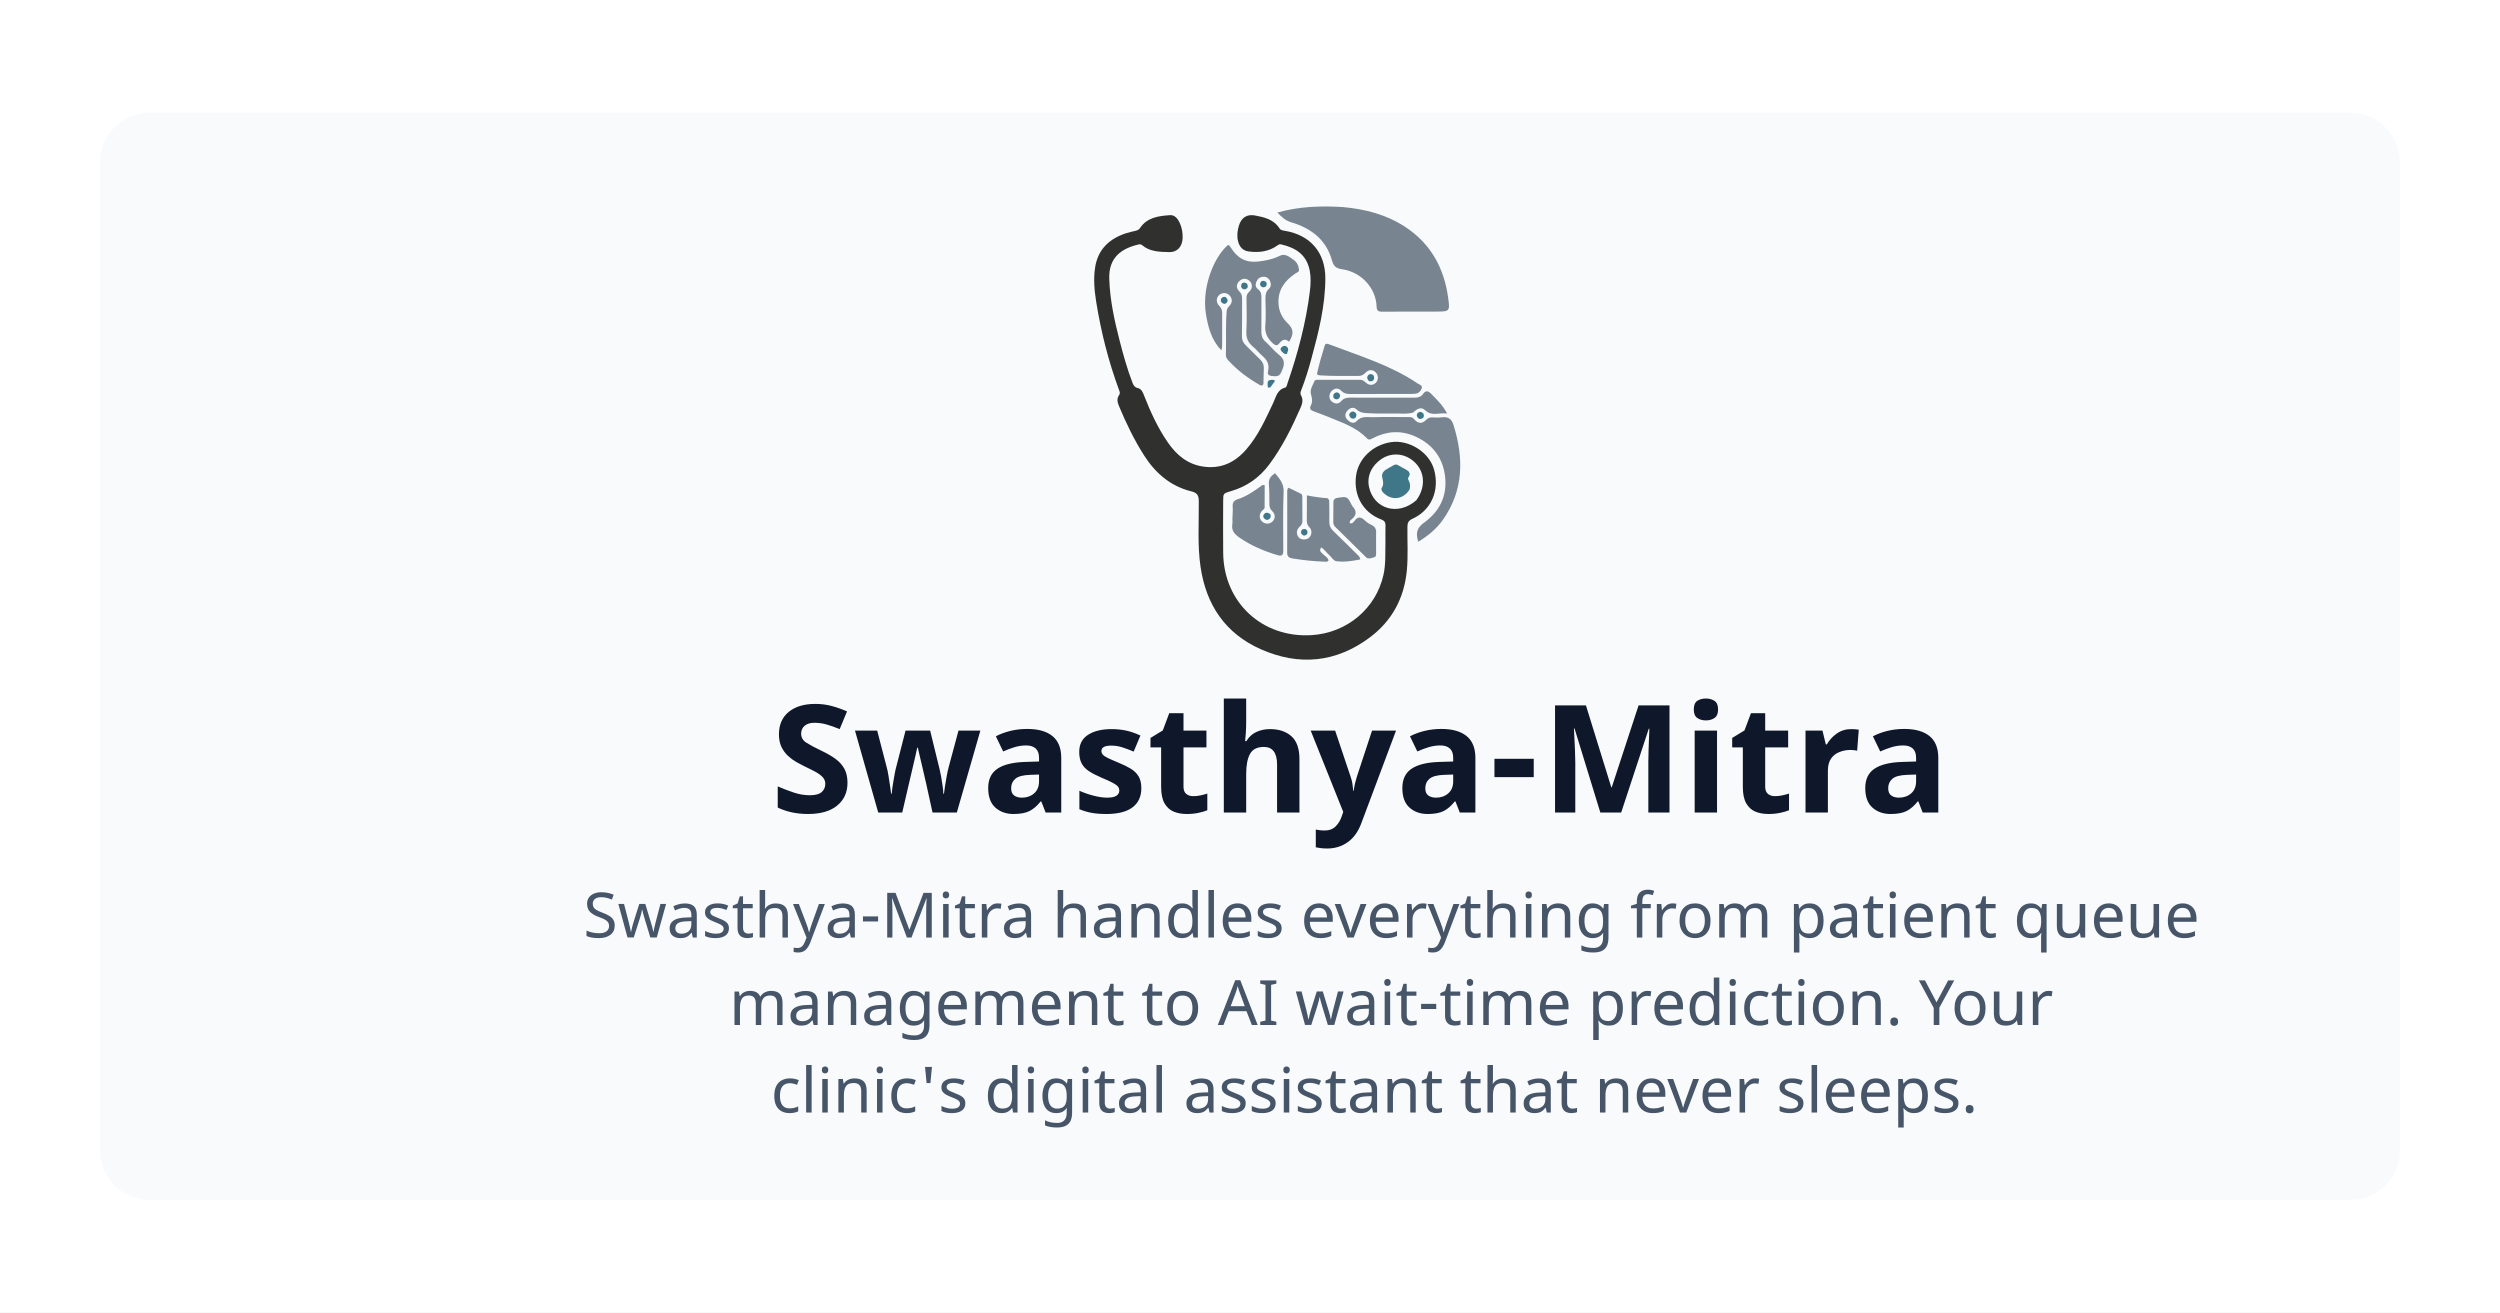
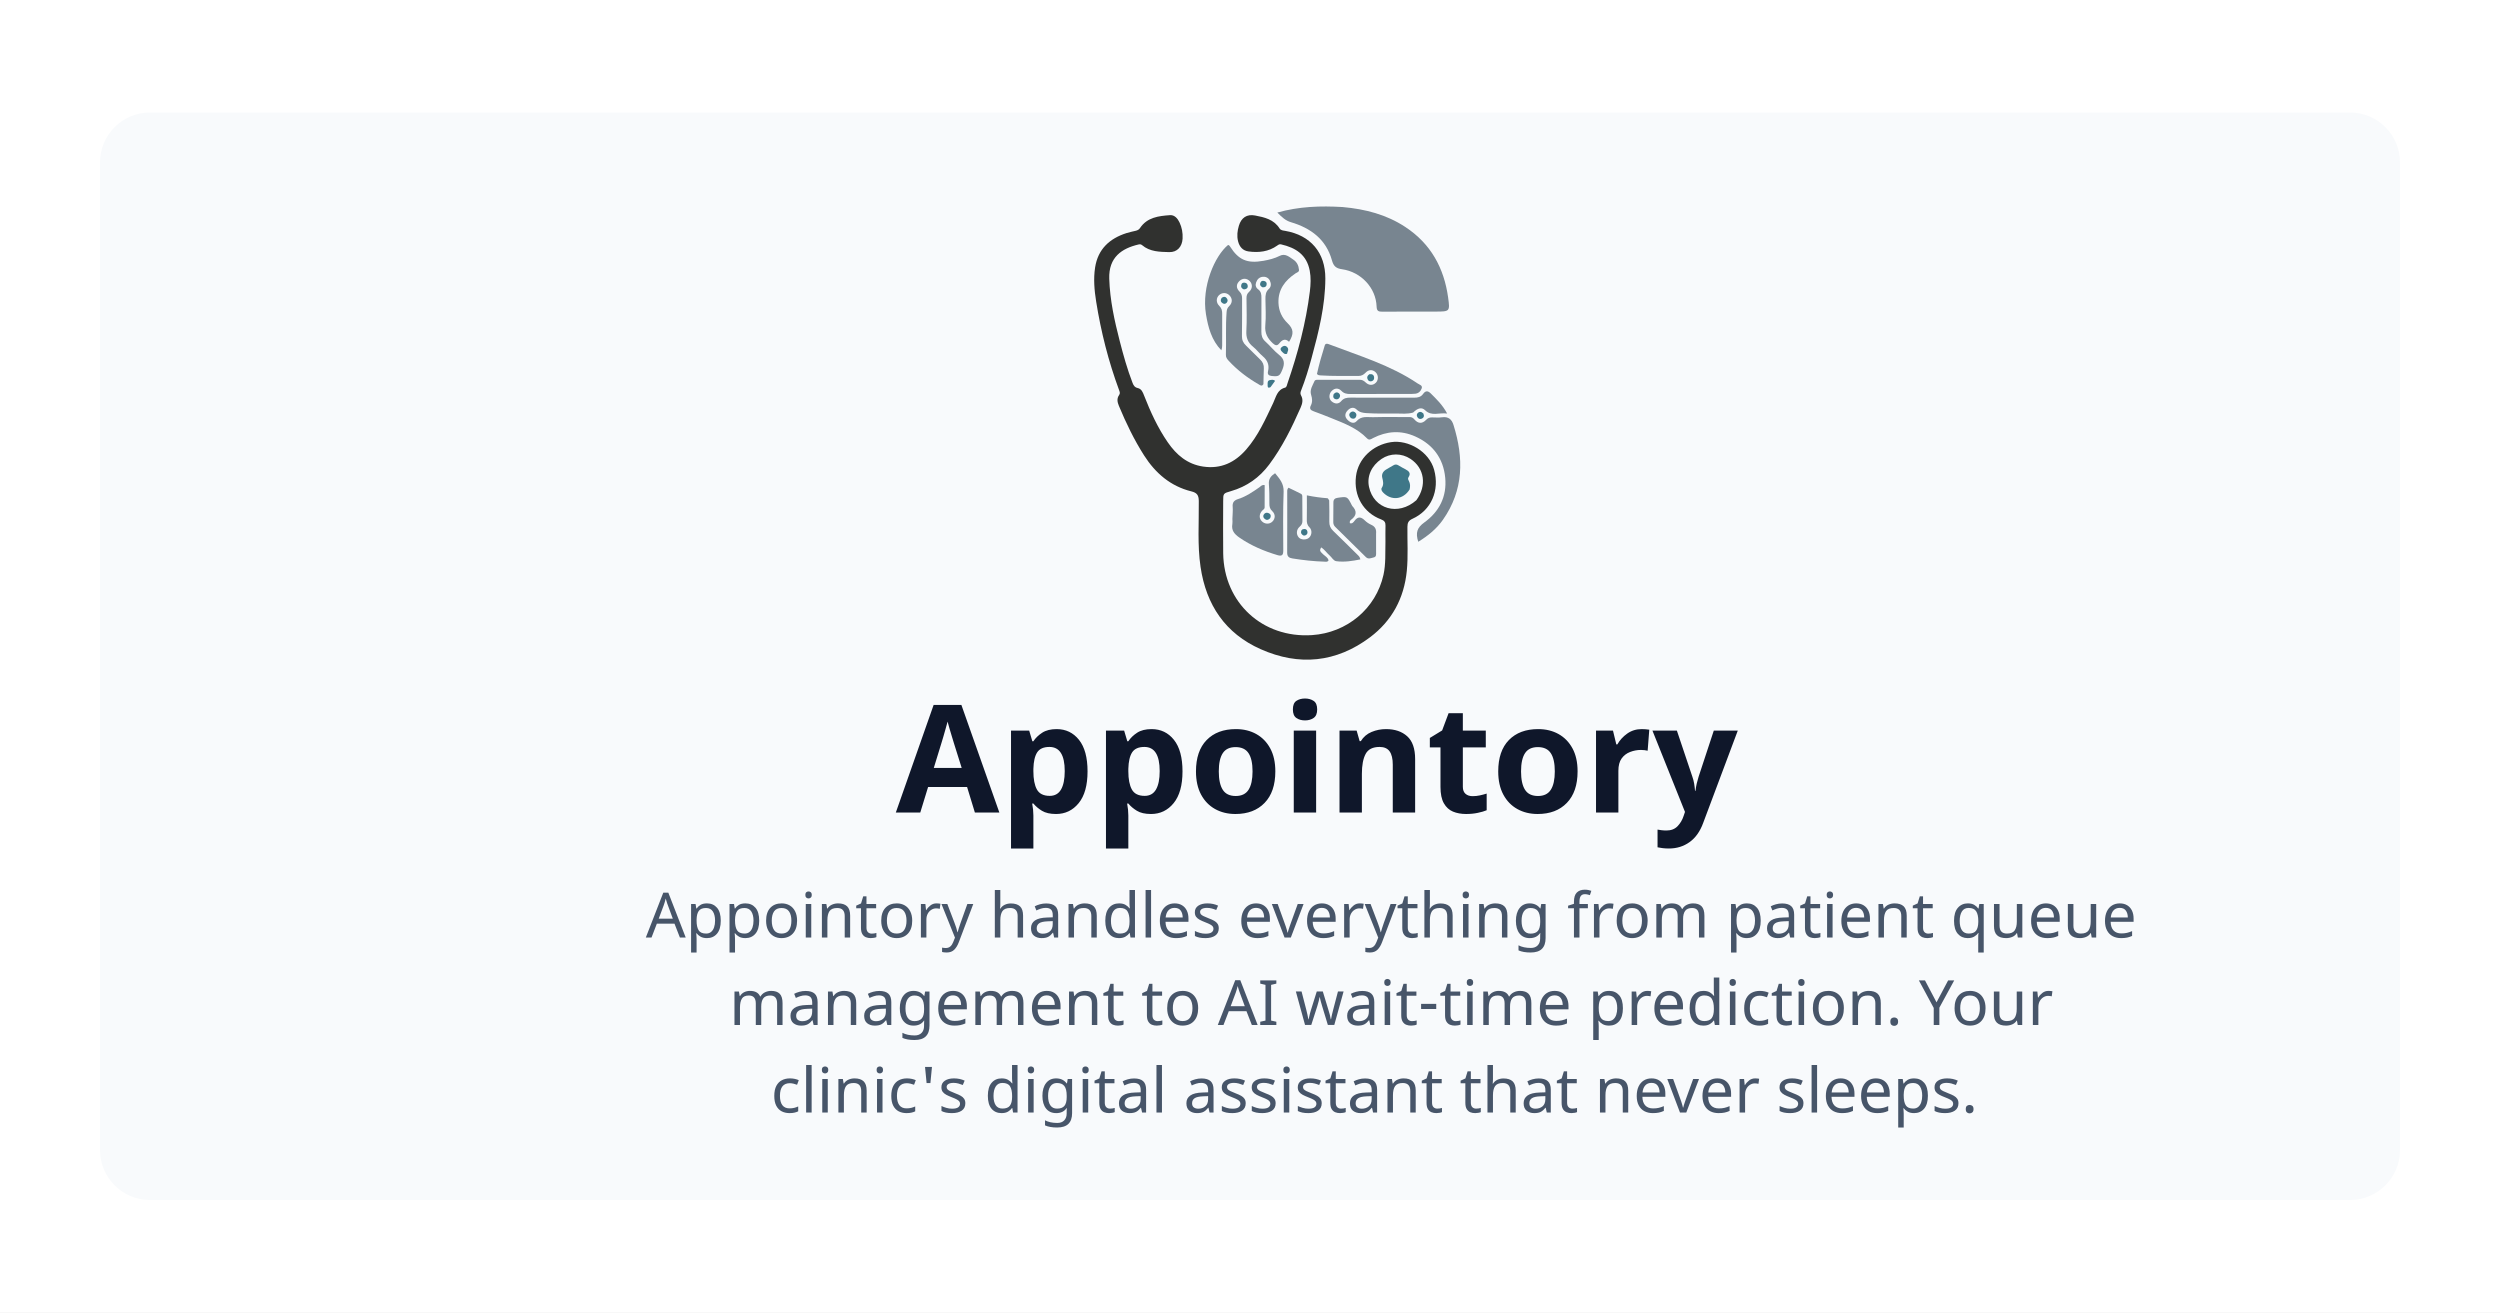
<svg xmlns="http://www.w3.org/2000/svg" width="1200" height="630" viewBox="0 0 1200 630" fill="none" role="img" aria-labelledby="logoTitle logoDesc">
  <rect width="1200" height="630" fill="#FFFFFF" />
  <rect x="48" y="54" width="1104" height="522" rx="24" fill="#F8FAFC" />
  <g transform="translate(360 -54) scale(0.5)">
    <path fill="#30312fff" opacity="1" stroke="none" d="M610.031,628 C610.035,622.502 609.93,617.499 610.077,612.505 C610.169,609.38 608.944,607.774 605.947,606.651 C588.815,600.232 579.435,584.029 581.733,565.242 C583.816,548.212 597.915,535.13 615.274,532.474 C632.085,529.902 651.969,541.58 656.741,558.909 C662.226,578.823 654.052,597.864 635.889,606.074 C632.186,607.747 631.181,609.801 631.13,613.606 C630.942,627.756 631.93,641.919 630.528,656.06 C627.919,682.356 616.262,703.972 595.323,719.716 C562.817,744.157 527.08,747.604 490.205,731.199 C456.287,716.11 437.925,688.73 432.531,652.247 C429.416,631.181 431.058,610.009 430.838,588.887 C430.78,583.306 429.002,581.032 423.735,579.729 C403.722,574.778 389.214,562.258 378.342,545.227 C368.729,530.166 361.002,514.114 354.143,497.635 C352.672,494.101 351.928,490.608 354.387,487.197 C355.552,485.581 354.91,484.097 354.316,482.49 C344.121,454.923 336.947,426.57 332.322,397.559 C330.585,386.665 329.606,375.679 331.301,364.745 C334.025,347.18 345.168,336.949 361.544,331.736 C364.39,330.83 367.346,330.269 370.251,329.551 C371.899,329.144 373.346,328.522 374.362,326.991 C381.268,316.584 392.324,315.328 403.265,314.544 C407.482,314.242 410.486,317.642 412.308,321.476 C414.639,326.38 415.578,331.559 415.291,337.007 C414.882,344.776 410.179,350.261 402.404,350.032 C393.367,349.767 383.968,349.787 376.399,343.343 C375.429,342.517 374.377,342.377 373.141,342.664 C357.044,346.404 344.215,354.827 344.879,375.602 C345.531,396.034 349.888,415.85 354.963,435.513 C358.454,449.037 362.203,462.51 367.249,475.576 C368.204,478.05 369.352,479.88 372.204,480.514 C375.953,481.347 377.109,484.623 378.347,487.787 C384.489,503.486 391.487,518.773 401.108,532.694 C409.431,544.737 419.878,553.674 435.071,555.916 C452.05,558.42 465.408,552.041 476.274,539.613 C487.827,526.399 494.843,510.472 502.285,494.824 C504.999,489.117 506.017,482.134 513.703,480.125 C515.257,479.719 515.5,477.447 516.039,475.881 C525.927,447.179 533.713,417.951 537.463,387.771 C538.282,381.18 538.604,374.373 537.348,367.831 C534.411,352.536 524.078,345.868 509.758,342.574 C508.287,342.235 507.292,342.931 506.15,343.744 C497.809,349.681 488.357,350.718 478.576,349.381 C473.051,348.625 469.878,344.946 468.53,339.559 C467.27,334.523 467.871,329.584 469.304,324.766 C471.606,317.033 476.904,313.366 484.854,314.865 C493.841,316.56 502.907,318.646 508.38,327.299 C509.568,329.177 511.76,329.283 513.708,329.615 C538.123,333.778 552.414,350.546 552.329,375.368 C552.239,401.591 545.885,426.781 539.067,451.849 C536.23,462.283 533.11,472.653 529.112,482.725 C528.48,484.316 528.021,485.868 528.959,487.512 C531.274,491.567 530.314,495.421 528.546,499.435 C520.138,518.527 510.963,537.205 498.416,553.98 C489.063,566.484 476.879,575.132 461.766,579.478 C454.28,581.63 454.261,581.657 454.251,589.24 C454.229,605.903 454.035,622.568 454.27,639.228 C454.938,686.668 492.044,720.786 539.427,717.714 C573.151,715.527 600.963,692.142 608.141,659.847 C610.438,649.514 609.769,638.972 610.031,628 M639.72,588.193 C649.966,574.159 647.558,557.401 634.014,548.491 C625.48,542.877 614.651,542.899 606.292,548.548 C596.589,555.104 592.066,565.187 594.242,575.408 C598.788,596.753 622.216,603.678 639.72,588.193 z" />
    <path fill="#00192b84" opacity="1" stroke="none" d="M568.904,306.762 C590.713,308.714 610.965,313.957 629.131,325.916 C653.602,342.026 666.288,365.277 670.214,393.711 C672.052,407.019 671.721,407.088 658.391,407.117 C641.226,407.153 624.059,407.084 606.894,407.212 C603.265,407.239 601.674,406.495 601.532,402.267 C600.936,384.442 586.742,369.065 568.284,366.454 C562.677,365.661 560.226,363.566 558.679,357.976 C553.117,337.883 538.425,326.951 519.268,321.3 C514.167,319.795 510.713,316.589 506.242,312.036 C527.277,306.141 547.764,305.508 568.904,306.762 z" />
    <path fill="#00192b84" opacity="1" stroke="none" d="M636.599,504.039 C631.004,505.693 625.64,504.969 620.337,504.976 C610.846,504.99 601.352,505.219 591.856,504.592 C588.255,504.354 585.211,503.857 582.427,501.195 C579.502,498.4 576.252,499.258 573.638,502.104 C571.2,504.757 570.651,507.659 573.209,510.596 C575.814,513.59 579.712,515.327 582.346,512.311 C586.972,507.013 592.671,508.659 597.994,508.504 C609.646,508.165 621.316,508.449 632.977,508.378 C634.968,508.366 636.281,508.868 637.649,510.481 C641.348,514.843 645.276,515.055 649.118,511.017 C650.828,509.22 652.572,508.678 654.83,508.71 C657.995,508.754 661.21,509.028 664.319,508.596 C670.341,507.76 673.615,510.408 675.349,515.938 C685.349,547.806 685.173,578.558 665.191,607.021 C659.015,615.819 650.771,622.438 641.526,628.107 C638.71,619.358 640.521,614.482 647.222,609.654 C661.908,599.074 669.131,584.448 667.407,566.538 C665.632,548.087 655.666,534.589 638.559,526.96 C624.909,520.872 611.352,521.762 598.109,528.552 C596.255,529.503 594.503,531.051 592.324,528.802 C582.87,519.05 570.482,514.393 558.27,509.471 C552.555,507.167 546.828,504.88 541.027,502.806 C538.069,501.749 536.867,500.306 538.416,497.264 C540.112,493.933 539.79,490.57 538.684,487.08 C537.115,482.126 540.123,478.094 541.903,473.893 C542.569,472.321 544.5,472.63 545.966,472.627 C559.131,472.603 572.297,472.66 585.463,472.587 C587.867,472.574 589.432,473.64 591.088,475.213 C594.239,478.207 598.129,478.141 600.863,475.374 C603.461,472.744 603.365,468.038 600.66,465.433 C597.759,462.641 594.009,462.571 590.919,465.814 C588.902,467.929 586.832,468.94 583.957,468.92 C571.796,468.837 559.631,469.16 547.48,468.37 C546.486,468.305 545.465,468.333 544.275,467.008 C546.228,458.004 548.883,448.8 551.753,439.653 C552.355,437.733 553.892,437.769 555.432,438.357 C584.639,449.515 614.829,458.459 641.106,476.228 C642.753,477.342 645.782,477.977 644.857,480.76 C643.955,483.472 641.865,485.62 638.699,485.96 C636.717,486.173 634.707,486.171 632.709,486.173 C613.877,486.193 595.044,486.153 576.212,486.238 C572.921,486.253 570.235,485.793 567.706,483.19 C564.949,480.352 561.406,480.314 558.404,483.354 C555.605,486.189 555.521,490.788 558.282,493.23 C561.373,495.962 564.956,496.181 567.603,493.055 C570.13,490.072 573.021,489.716 576.459,489.724 C596.791,489.772 617.124,489.667 637.456,489.777 C641.029,489.797 644.022,489.223 646.193,486.166 C648.429,483.018 650.745,482.901 653.54,485.707 C659.024,491.213 664.723,496.513 669.258,504.999 C661.383,503.928 654.436,507.937 648.178,501.875 C644.922,498.721 641.163,499.597 636.599,504.039 z" />
    <path fill="#00192b84" opacity="1" stroke="none" d="M492.899,476.807 C491.299,479.237 489.818,477.816 488.47,477.045 C477.705,470.889 467.937,463.451 459.507,454.315 C458.017,452.699 456.775,451.027 456.854,448.614 C457.298,434.968 456.5,421.302 457.528,407.66 C457.696,405.426 458.137,403.676 459.923,401.981 C463.382,398.7 463.269,394.484 460.144,391.411 C457.356,388.671 453.097,388.661 450.233,391.387 C447.446,394.04 447.291,398.543 450.488,401.636 C452.802,403.874 453.32,406.261 453.298,409.216 C453.223,419.377 453.3,429.538 453.29,439.699 C453.289,441.158 453.127,442.616 452.436,444.25 C443.105,434.582 439.817,422.346 437.735,409.647 C433.374,383.042 446.143,353.775 458.88,343.221 C459.864,343.194 460.365,343.898 460.803,344.593 C468.967,357.541 477.312,361.172 492.869,358.381 C498.274,357.411 503.569,356.141 508.559,353.6 C513.853,350.904 517.792,354.735 521.704,357.322 C525.039,359.527 526.711,363.088 527.032,367.079 C527.202,369.189 525.065,369.531 523.748,370.415 C513.628,377.203 506.851,385.953 507.326,398.815 C507.609,406.466 510.625,413.002 516.142,418.32 C521.86,423.832 522.311,428.587 517.491,436.122 C513.789,432.59 510.87,434.199 508.15,437.599 C506.226,440.004 504.503,439.956 502.012,437.659 C496.828,432.88 493.988,427.78 494.696,420.286 C495.475,412.032 494.913,403.645 494.822,395.317 C494.781,391.584 494.939,388.176 498.113,385.363 C500.448,383.293 500.398,380.187 499.102,377.469 C497.854,374.854 495.381,373.519 492.546,373.702 C489.291,373.912 487.074,375.824 485.915,378.965 C484.909,381.69 485.57,384.116 487.732,385.683 C490.762,387.88 490.995,390.786 490.975,394.055 C490.912,404.882 491.04,415.711 490.915,426.537 C490.871,430.259 491.786,433.189 494.682,435.794 C499.258,439.91 503.112,444.883 507.92,448.67 C513.057,452.717 513.456,456.933 511.188,462.554 C508.637,468.876 507.741,469.651 500.944,468.956 C498.06,468.66 496.568,467.513 497.297,464.45 C498.709,458.518 496.88,453.868 492.204,449.947 C488.9,447.176 486.296,443.559 482.941,440.864 C477.981,436.878 476.141,432.227 476.503,425.77 C477.089,415.309 476.703,404.79 476.629,394.296 C476.612,391.831 477.108,389.949 479.128,388.182 C482.465,385.261 482.596,380.929 479.926,378.045 C477.145,375.039 473.154,374.815 470.143,377.495 C466.68,380.577 466.389,384.432 469.921,387.918 C471.95,389.92 472.404,392.001 472.39,394.599 C472.326,406.593 472.525,418.59 472.262,430.578 C472.177,434.478 473.514,437.206 476.197,439.761 C480.777,444.123 485.1,448.755 489.704,453.09 C492.337,455.57 493.478,458.337 493.274,461.95 C493.001,466.768 493.072,471.606 492.899,476.807 z" />
    <path fill="#00192b84" opacity="1" stroke="none" d="M556.024,588.427 C556.132,595.538 556.289,602.199 556.147,608.852 C556.07,612.454 557.256,615.167 559.86,617.664 C567.785,625.262 575.526,633.052 583.37,640.735 C584.445,641.789 585.545,642.758 585.928,645.026 C578.218,646.562 570.605,647.8 562.894,646.762 C560.093,646.385 558.672,643.174 556.545,641.343 C553.681,638.877 551.625,635.524 548.286,633.486 C546.69,636.451 546.93,637.116 550.327,640.237 C552.222,641.978 554.776,643.176 555.395,645.964 C554.497,647.635 553.017,647.247 551.778,647.21 C541.294,646.898 530.891,645.751 520.541,644.069 C517.337,643.548 515.661,642.175 515.687,638.502 C515.826,619.028 515.734,599.553 515.735,580.078 C515.735,578.933 515.622,577.735 516.95,576.204 C520.863,578.098 524.996,580.006 529.031,582.104 C530.366,582.799 530.207,584.384 530.212,585.718 C530.241,593.208 530.203,600.699 530.318,608.188 C530.354,610.587 529.379,612.121 527.607,613.686 C524.399,616.519 524.216,621.01 526.801,623.945 C528.881,626.306 533.764,626.558 536.429,624.442 C539.366,622.11 540.004,617.076 537.073,614.204 C534.722,611.901 534.476,609.544 534.539,606.611 C534.697,599.167 534.591,591.718 534.591,583.546 C541.541,584.967 547.896,585.827 554.295,586.3 C554.885,586.343 555.399,587.392 556.024,588.427 z" />
    <path fill="#00192b84" opacity="1" stroke="none" d="M463.105,606.022 C463.221,601.874 463.686,598.184 463.367,594.564 C462.988,590.274 464.751,588.299 468.69,587.046 C476.226,584.648 482.723,580.212 489.143,575.705 C490.436,574.798 491.41,573.159 494.092,573.72 C494.092,580.818 494.141,588.04 494.05,595.26 C494.032,596.697 492.49,597.327 491.624,598.308 C488.62,601.709 488.57,605.67 491.483,608.544 C494.278,611.302 498.661,611.42 501.402,608.811 C504.386,605.971 504.62,601.711 501.313,598.636 C499.064,596.544 498.619,594.362 498.614,591.579 C498.603,585.259 498.596,578.921 498.119,572.626 C497.75,567.761 500.095,564.89 504.074,562.286 C508.354,567.595 512.576,572.15 512.275,580.035 C511.556,598.828 511.876,617.664 511.951,636.482 C511.968,640.733 510.827,642.248 506.394,640.923 C493.39,637.039 481.076,631.843 469.831,624.074 C465.019,620.75 461.943,617.163 463.08,611 C463.347,609.551 463.112,608.01 463.105,606.022 z" />
    <path fill="#00192b84" opacity="1" stroke="none" d="M601.034,620.295 C601.044,626.582 601.078,632.404 601.047,638.226 C601.036,640.168 601.467,642.505 598.793,643.119 C596.296,643.691 593.656,645.171 591.262,642.816 C581.425,633.136 571.599,623.445 561.771,613.755 C560.518,612.519 559.95,610.971 559.954,609.248 C559.972,602.927 560.051,596.608 560.066,590.288 C560.072,587.415 561.533,586.251 564.308,585.857 C573.42,584.561 573.409,584.487 577.693,592.908 C577.844,593.204 577.964,593.539 578.187,593.772 C582.821,598.604 582.427,602.948 577.057,606.965 C576.192,607.613 575.393,608.644 575.903,610.252 C578.019,611.041 579.35,609.358 580.27,608.095 C583.589,603.536 586.685,604.11 590.329,607.724 C592.066,609.446 594.279,610.85 596.517,611.867 C600.099,613.496 601.429,616.097 601.034,620.295 z" />
    <path fill="#155a6fd0" opacity="1" stroke="none" d="M510.593,445.511 C508.651,443.447 509.181,442.023 511.045,440.767 C512.659,439.68 514.26,439.769 515.565,441.098 C517.885,443.461 515.817,445.589 515.556,447.631 C512.956,448.462 512.065,446.775 510.593,445.511 z" />
    <path fill="#155a6fd0" opacity="1" stroke="none" d="M499.368,605.403 C497.294,607.698 495.392,607.519 493.631,605.67 C492.645,604.634 492.454,603.22 493.197,602.007 C494.142,600.463 495.679,599.821 497.447,600.442 C499.673,601.224 500.541,602.76 499.368,605.403 z" />
    <path fill="#155a6fd0" opacity="1" stroke="none" d="M576.896,509.396 C575.12,507.455 574.594,505.629 576.5,503.964 C577.685,502.93 579.203,502.667 580.619,503.69 C581.964,504.661 582.511,506.048 581.947,507.61 C581.123,509.89 579.468,510.554 576.896,509.396 z" />
    <path fill="#155a6fd0" opacity="1" stroke="none" d="M594.586,467.234 C597.567,466.865 599.106,468.001 599.17,470.695 C599.211,472.367 598.294,473.54 596.666,473.979 C595.235,474.366 593.914,473.867 593.194,472.647 C592.037,470.688 592.365,468.838 594.586,467.234 z" />
    <path fill="#155a6fd0" opacity="1" stroke="none" d="M646.44,504.956 C647.494,507.49 646.84,509.177 644.636,509.996 C643.119,510.56 641.73,510.036 640.813,508.614 C639.914,507.219 639.842,505.669 641.005,504.544 C642.641,502.96 644.513,503.045 646.44,504.956 z" />
    <path fill="#155a6fd0" opacity="1" stroke="none" d="M452.877,393.903 C455.312,392.224 457.004,392.968 458.127,394.985 C458.81,396.212 458.539,397.609 457.533,398.682 C456.493,399.79 455.152,399.973 453.896,399.227 C451.87,398.023 451.294,396.309 452.877,393.903 z" />
    <path fill="#155a6fd0" opacity="1" stroke="none" d="M499.703,479.681 C496.789,481.082 496.913,479.077 496.927,477.527 C496.944,475.642 496.524,473.296 499.271,472.865 C500.791,472.626 502.488,472.155 504.096,473.61 C502.702,475.552 501.318,477.481 499.703,479.681 z" />
    <path fill="#155a6fd0" opacity="1" stroke="none" d="M474.208,385.842 C471.579,384.856 471.04,383.081 471.775,380.972 C472.267,379.556 473.626,379.179 475.036,379.391 C476.717,379.645 477.684,380.77 477.822,382.385 C478.014,384.627 476.626,385.618 474.208,385.842 z" />
    <path fill="#155a6fd0" opacity="1" stroke="none" d="M560.325,486.303 C562.228,484.327 564.057,484.181 565.674,485.899 C566.786,487.08 566.674,488.624 565.754,489.969 C564.93,491.175 563.63,491.616 562.296,491.261 C559.865,490.613 559.512,488.809 560.325,486.303 z" />
    <path fill="#155a6fd0" opacity="1" stroke="none" d="M492.145,383.853 C489.551,382.631 489.136,380.867 490.267,378.829 C491.005,377.499 492.429,377.439 493.781,377.787 C495.23,378.16 496.053,379.201 496.02,380.665 C495.97,382.851 494.688,383.911 492.145,383.853 z" />
    <path fill="#155a6fd0" opacity="1" stroke="none" d="M529.01,619.74 C528.775,617.125 529.902,615.962 532.04,615.844 C533.481,615.764 534.6,616.453 535.014,617.89 C535.46,619.444 535.145,620.9 533.64,621.701 C531.671,622.749 530.212,621.881 529.01,619.74 z" />
    <path fill="#155a6fd0" opacity="1" stroke="none" d="M633.214,577.905 C627.033,587.754 615.689,588.916 607.846,580.868 C606.603,579.593 605.559,577.784 606.472,576.39 C608.654,573.059 607.765,569.942 606.955,566.547 C606.182,563.305 607.653,560.655 610.445,558.895 C612.836,557.388 615.348,556.073 617.782,554.632 C619.375,553.688 620.826,553.707 622.442,554.718 C624.692,556.125 627.051,557.365 629.403,558.6 C632.599,560.279 634.645,562.388 632.201,566.083 C631.252,567.518 631.942,568.593 632.55,569.767 C633.841,572.257 633.939,574.86 633.214,577.905 z" />
  </g>
-   <text x="370" y="390" font-family="'Noto Sans Devanagari', 'Mangal', 'Noto Sans Bengali', 'Noto Sans', sans-serif" font-size="72" font-weight="700" fill="#0F172A">
-     Swasthya-Mitra
+   <text x="430" y="390" font-family="'Noto Sans Devanagari', 'Mangal', 'Noto Sans Bengali', 'Noto Sans', sans-serif" font-size="72" font-weight="700" fill="#0F172A">
+     Appointory
  </text>
-   <text x="300" y="450" font-family="'Noto Sans Devanagari', 'Mangal', 'Noto Sans Bengali', 'Noto Sans', sans-serif" font-size="30" fill="#475569">
-     <tspan x="280" dy="0">
-       Swasthya-Mitra handles everything from patient queue
+   <text x="320" y="450" font-family="'Noto Sans Devanagari', 'Mangal', 'Noto Sans Bengali', 'Noto Sans', sans-serif" font-size="30" fill="#475569">
+     <tspan x="310" dy="0">
+       Appointory handles everything from patient queue
    </tspan>
    <tspan x="350" dy="42">
      management to AI wait-time prediction. Your
    </tspan>
    <tspan x="370" dy="42">
      clinic's digital assistant that never sleeps.
    </tspan>
  </text>
</svg>
